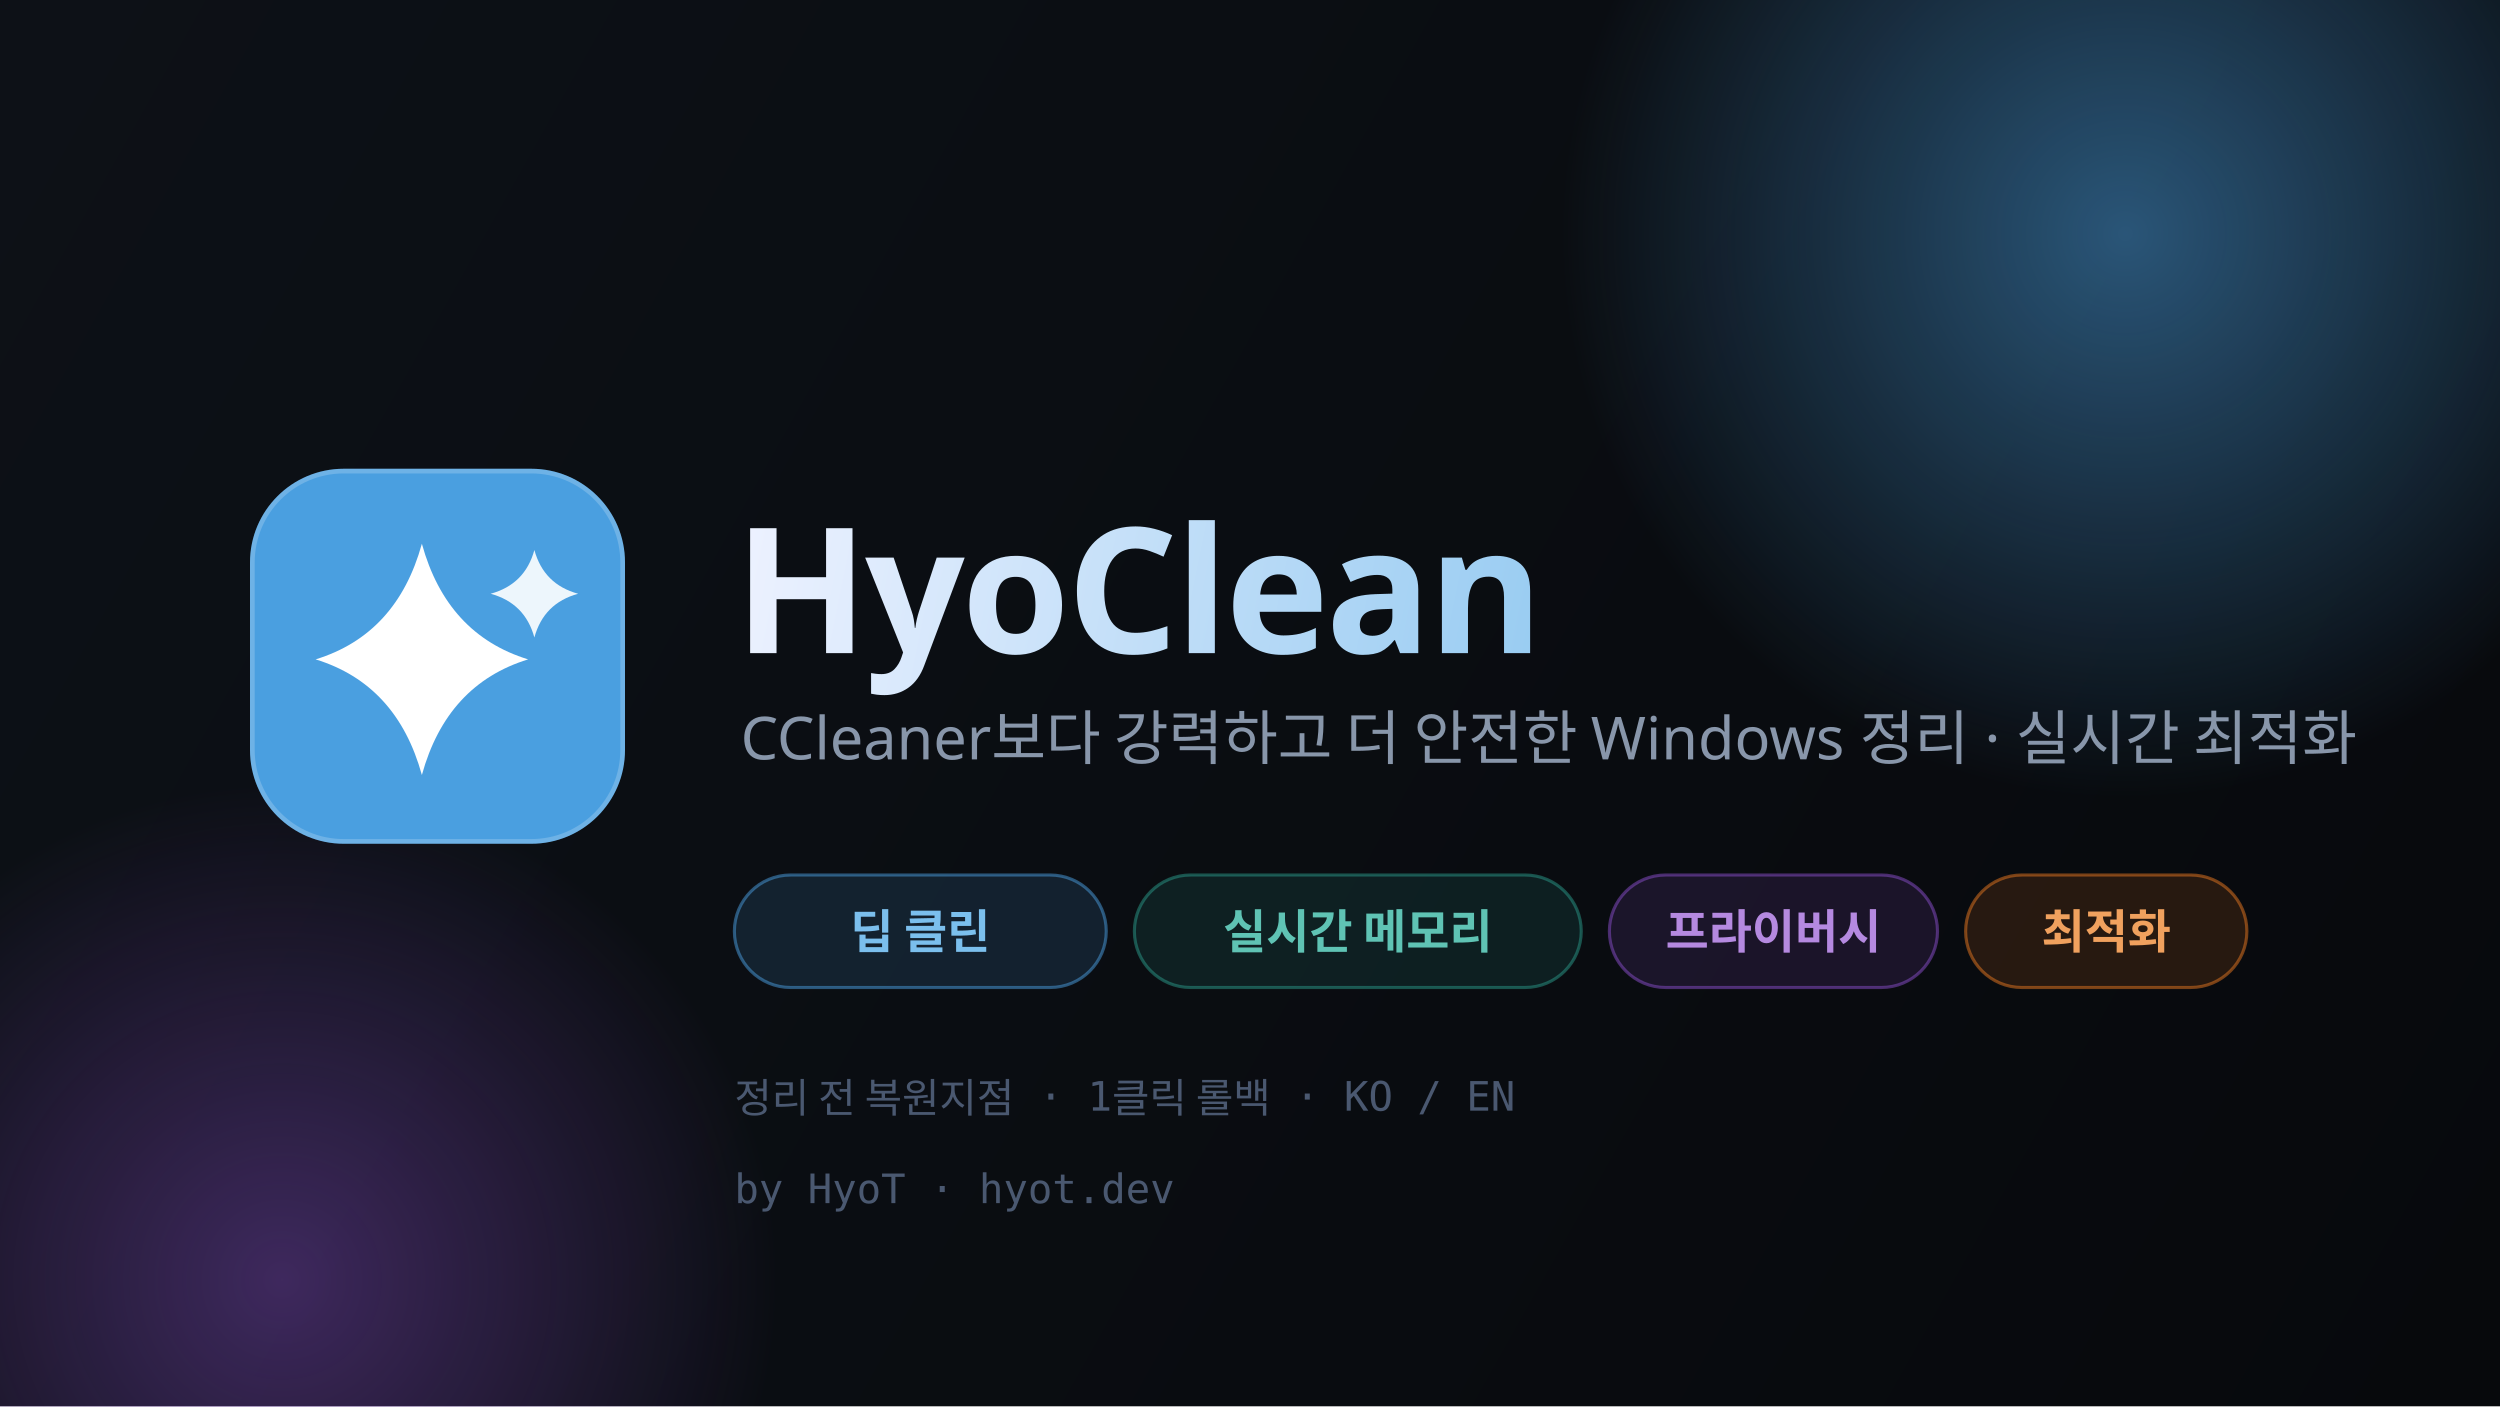
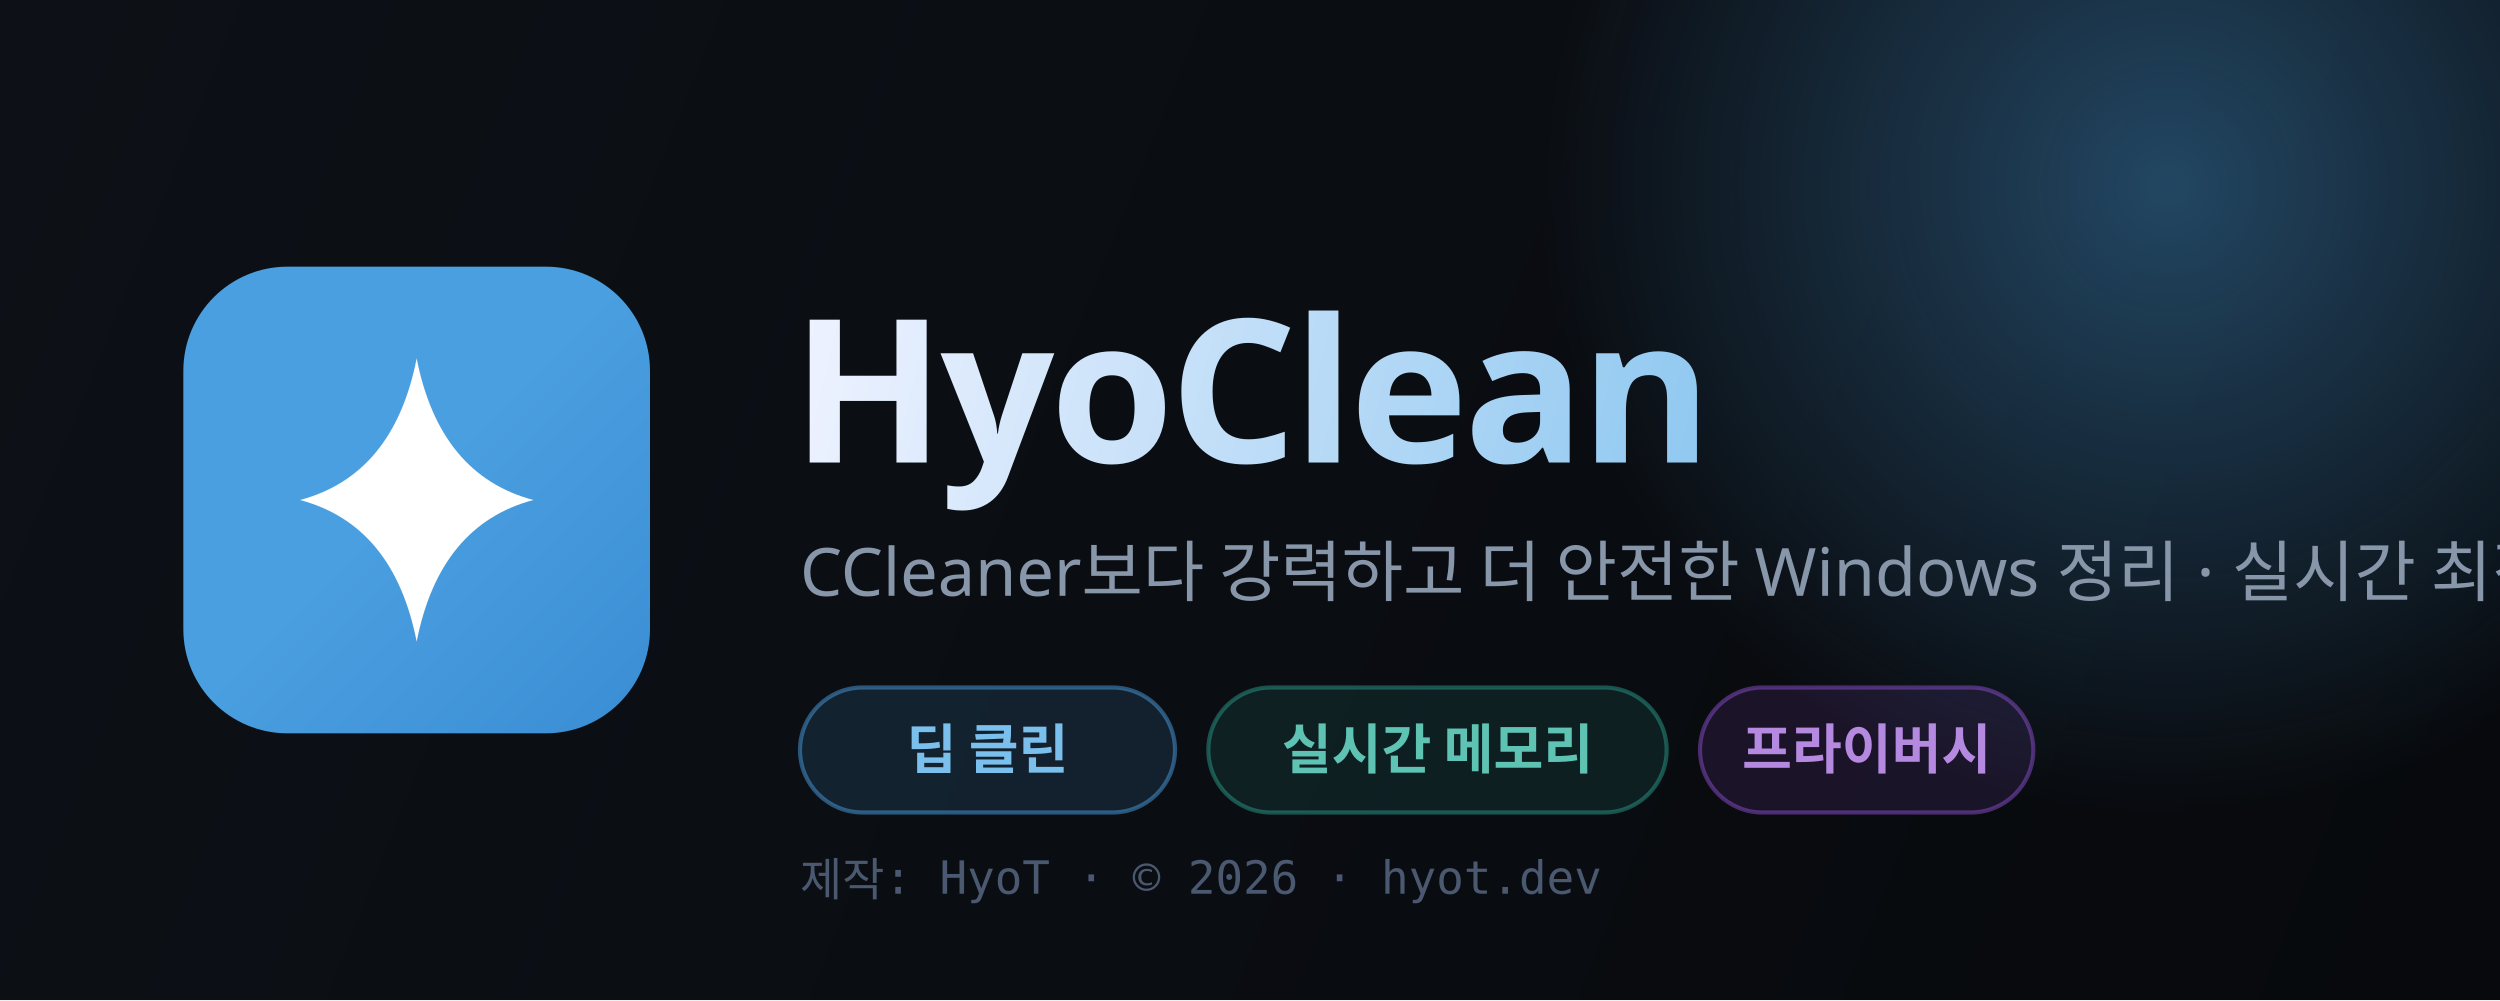
- <svg xmlns="http://www.w3.org/2000/svg" width="1600" height="900" viewBox="0 0 1600 900" fill="none">
+ <svg xmlns="http://www.w3.org/2000/svg" width="1200" height="480" viewBox="0 0 1200 480" fill="none">
  <defs>
-     <linearGradient id="bg" x1="0" y1="0" x2="1600" y2="900" gradientUnits="userSpaceOnUse">
+     <linearGradient id="bg" x1="0" y1="0" x2="1200" y2="480" gradientUnits="userSpaceOnUse">
      <stop stop-color="#0D1117" />
      <stop offset="1" stop-color="#07090C" />
    </linearGradient>
-     <linearGradient id="iconbg" x1="196" y1="330" x2="404" y2="538" gradientUnits="userSpaceOnUse">
+     <linearGradient id="tile" x1="88" y1="128" x2="312" y2="352" gradientUnits="userSpaceOnUse">
      <stop stop-color="#4A9FE0" />
-       <stop offset="0.55" stop-color="#2B7CC7" />
-       <stop offset="1" stop-color="#2A9B8A" />
+       <stop offset="1" stop-color="#2B7CC7" />
    </linearGradient>
-     <linearGradient id="word" x1="470" y1="330" x2="1160" y2="470" gradientUnits="userSpaceOnUse">
+     <linearGradient id="word" x1="380" y1="180" x2="900" y2="300" gradientUnits="userSpaceOnUse">
      <stop stop-color="#EEF2FF" />
      <stop offset="1" stop-color="#7BBFED" />
    </linearGradient>
-     <radialGradient id="halo1" cx="0.5" cy="0.5" r="0.5">
-       <stop stop-color="#4A9FE0" stop-opacity="0.5" />
+     <radialGradient id="halo" cx="0.5" cy="0.5" r="0.5">
+       <stop stop-color="#4A9FE0" stop-opacity="0.4" />
      <stop offset="1" stop-color="#4A9FE0" stop-opacity="0" />
    </radialGradient>
-     <radialGradient id="halo2" cx="0.5" cy="0.5" r="0.5">
-       <stop stop-color="#8B4FCC" stop-opacity="0.4" />
-       <stop offset="1" stop-color="#8B4FCC" stop-opacity="0" />
-     </radialGradient>
  </defs>
-   <rect width="1600" height="900" fill="url(#bg)" />
-   <circle cx="1360" cy="150" r="360" fill="url(#halo1)" />
-   <circle cx="180" cy="820" r="320" fill="url(#halo2)" />
-   <g transform="translate(160,300)">
-     <rect width="240" height="240" rx="60" fill="url(#iconbg)" />
-     <rect x="1.5" y="1.5" width="237" height="237" rx="58.5" fill="none" stroke="#FFFFFF" stroke-opacity="0.2" stroke-width="3" />
-     <path d="M110 48 Q126 106 178 122 Q126 138 110 196 Q94 138 42 122 Q94 106 110 48 Z" fill="#FFFFFF" />
-     <path d="M182 52 Q188 74 210 80 Q188 86 182 108 Q176 86 154 80 Q176 74 182 52 Z" fill="#FFFFFF" fill-opacity="0.9" />
+   <rect width="1200" height="480" fill="url(#bg)" />
+   <circle cx="1040" cy="90" r="300" fill="url(#halo)" />
+   <g transform="translate(88,128)">
+     <rect width="224" height="224" rx="50" fill="url(#tile)" />
+     <path d="M112 44 Q123 100 168 112 Q123 124 112 180 Q101 124 56 112 Q101 100 112 44 Z" fill="#FFFFFF" />
  </g>
-   <text x="470" y="418" fill="url(#word)" font-family="Pretendard, Segoe UI, sans-serif" font-size="112" font-weight="800" letter-spacing="-2">HyoClean</text>
-   <text x="474" y="486" fill="#8896AA" font-family="Pretendard, Segoe UI, sans-serif" font-size="38" font-weight="500">CCleaner보다 강력하고 더 안전한 Windows 정리 · 실시간 최적화</text>
-   <g font-family="Pretendard, Segoe UI, sans-serif" font-size="30" font-weight="600">
-     <g transform="translate(470,560)">
-       <rect width="238" height="72" rx="36" fill="#4A9FE0" fill-opacity="0.14" stroke="#4A9FE0" stroke-opacity="0.5" stroke-width="2" />
-       <text x="119" y="47" fill="#7BBFED" text-anchor="middle">딥 클린</text>
+   <text x="380" y="222" fill="url(#word)" font-family="Pretendard, Segoe UI, sans-serif" font-size="96" font-weight="800" letter-spacing="-2">HyoClean</text>
+   <text x="384" y="286" fill="#8896AA" font-family="Pretendard, Segoe UI, sans-serif" font-size="32" font-weight="500">CCleaner보다 강력하고 더 안전한 Windows 정리 · 실시간 최적화</text>
+   <g font-family="Pretendard, Segoe UI, sans-serif" font-size="26" font-weight="600">
+     <g transform="translate(384,330)">
+       <rect width="180" height="60" rx="30" fill="#4A9FE0" fill-opacity="0.14" stroke="#4A9FE0" stroke-opacity="0.5" stroke-width="2" />
+       <text x="90" y="39" fill="#7BBFED" text-anchor="middle">딥 클린</text>
    </g>
-     <g transform="translate(726,560)">
-       <rect width="286" height="72" rx="36" fill="#2A9B8A" fill-opacity="0.14" stroke="#2A9B8A" stroke-opacity="0.5" stroke-width="2" />
-       <text x="143" y="47" fill="#5FC3B4" text-anchor="middle">실시간 메모리</text>
+     <g transform="translate(580,330)">
+       <rect width="220" height="60" rx="30" fill="#2A9B8A" fill-opacity="0.14" stroke="#2A9B8A" stroke-opacity="0.5" stroke-width="2" />
+       <text x="110" y="39" fill="#5FC3B4" text-anchor="middle">실시간 메모리</text>
    </g>
-     <g transform="translate(1030,560)">
-       <rect width="210" height="72" rx="36" fill="#8B4FCC" fill-opacity="0.14" stroke="#8B4FCC" stroke-opacity="0.5" stroke-width="2" />
-       <text x="105" y="47" fill="#B589E0" text-anchor="middle">프라이버시</text>
-     </g>
-     <g transform="translate(1258,560)">
-       <rect width="180" height="72" rx="36" fill="#E87820" fill-opacity="0.14" stroke="#E87820" stroke-opacity="0.5" stroke-width="2" />
-       <text x="90" y="47" fill="#F0A15E" text-anchor="middle">최적화</text>
+     <g transform="translate(816,330)">
+       <rect width="160" height="60" rx="30" fill="#8B4FCC" fill-opacity="0.14" stroke="#8B4FCC" stroke-opacity="0.5" stroke-width="2" />
+       <text x="80" y="39" fill="#B589E0" text-anchor="middle">프라이버시</text>
    </g>
  </g>
-   <text x="470" y="712" fill="#4A5870" font-family="JetBrains Mono, Consolas, monospace" font-size="26">정리 전 복원지점 · 1클릭 롤백 · KO / EN</text>
-   <text x="470" y="770" fill="#4A5870" font-family="JetBrains Mono, Consolas, monospace" font-size="26">by HyoT · hyot.dev</text>
+   <text x="384" y="430" fill="#4A5870" font-family="JetBrains Mono, Consolas, monospace" font-size="22">제작: HyoT · © 2026 · hyot.dev</text>
</svg>
